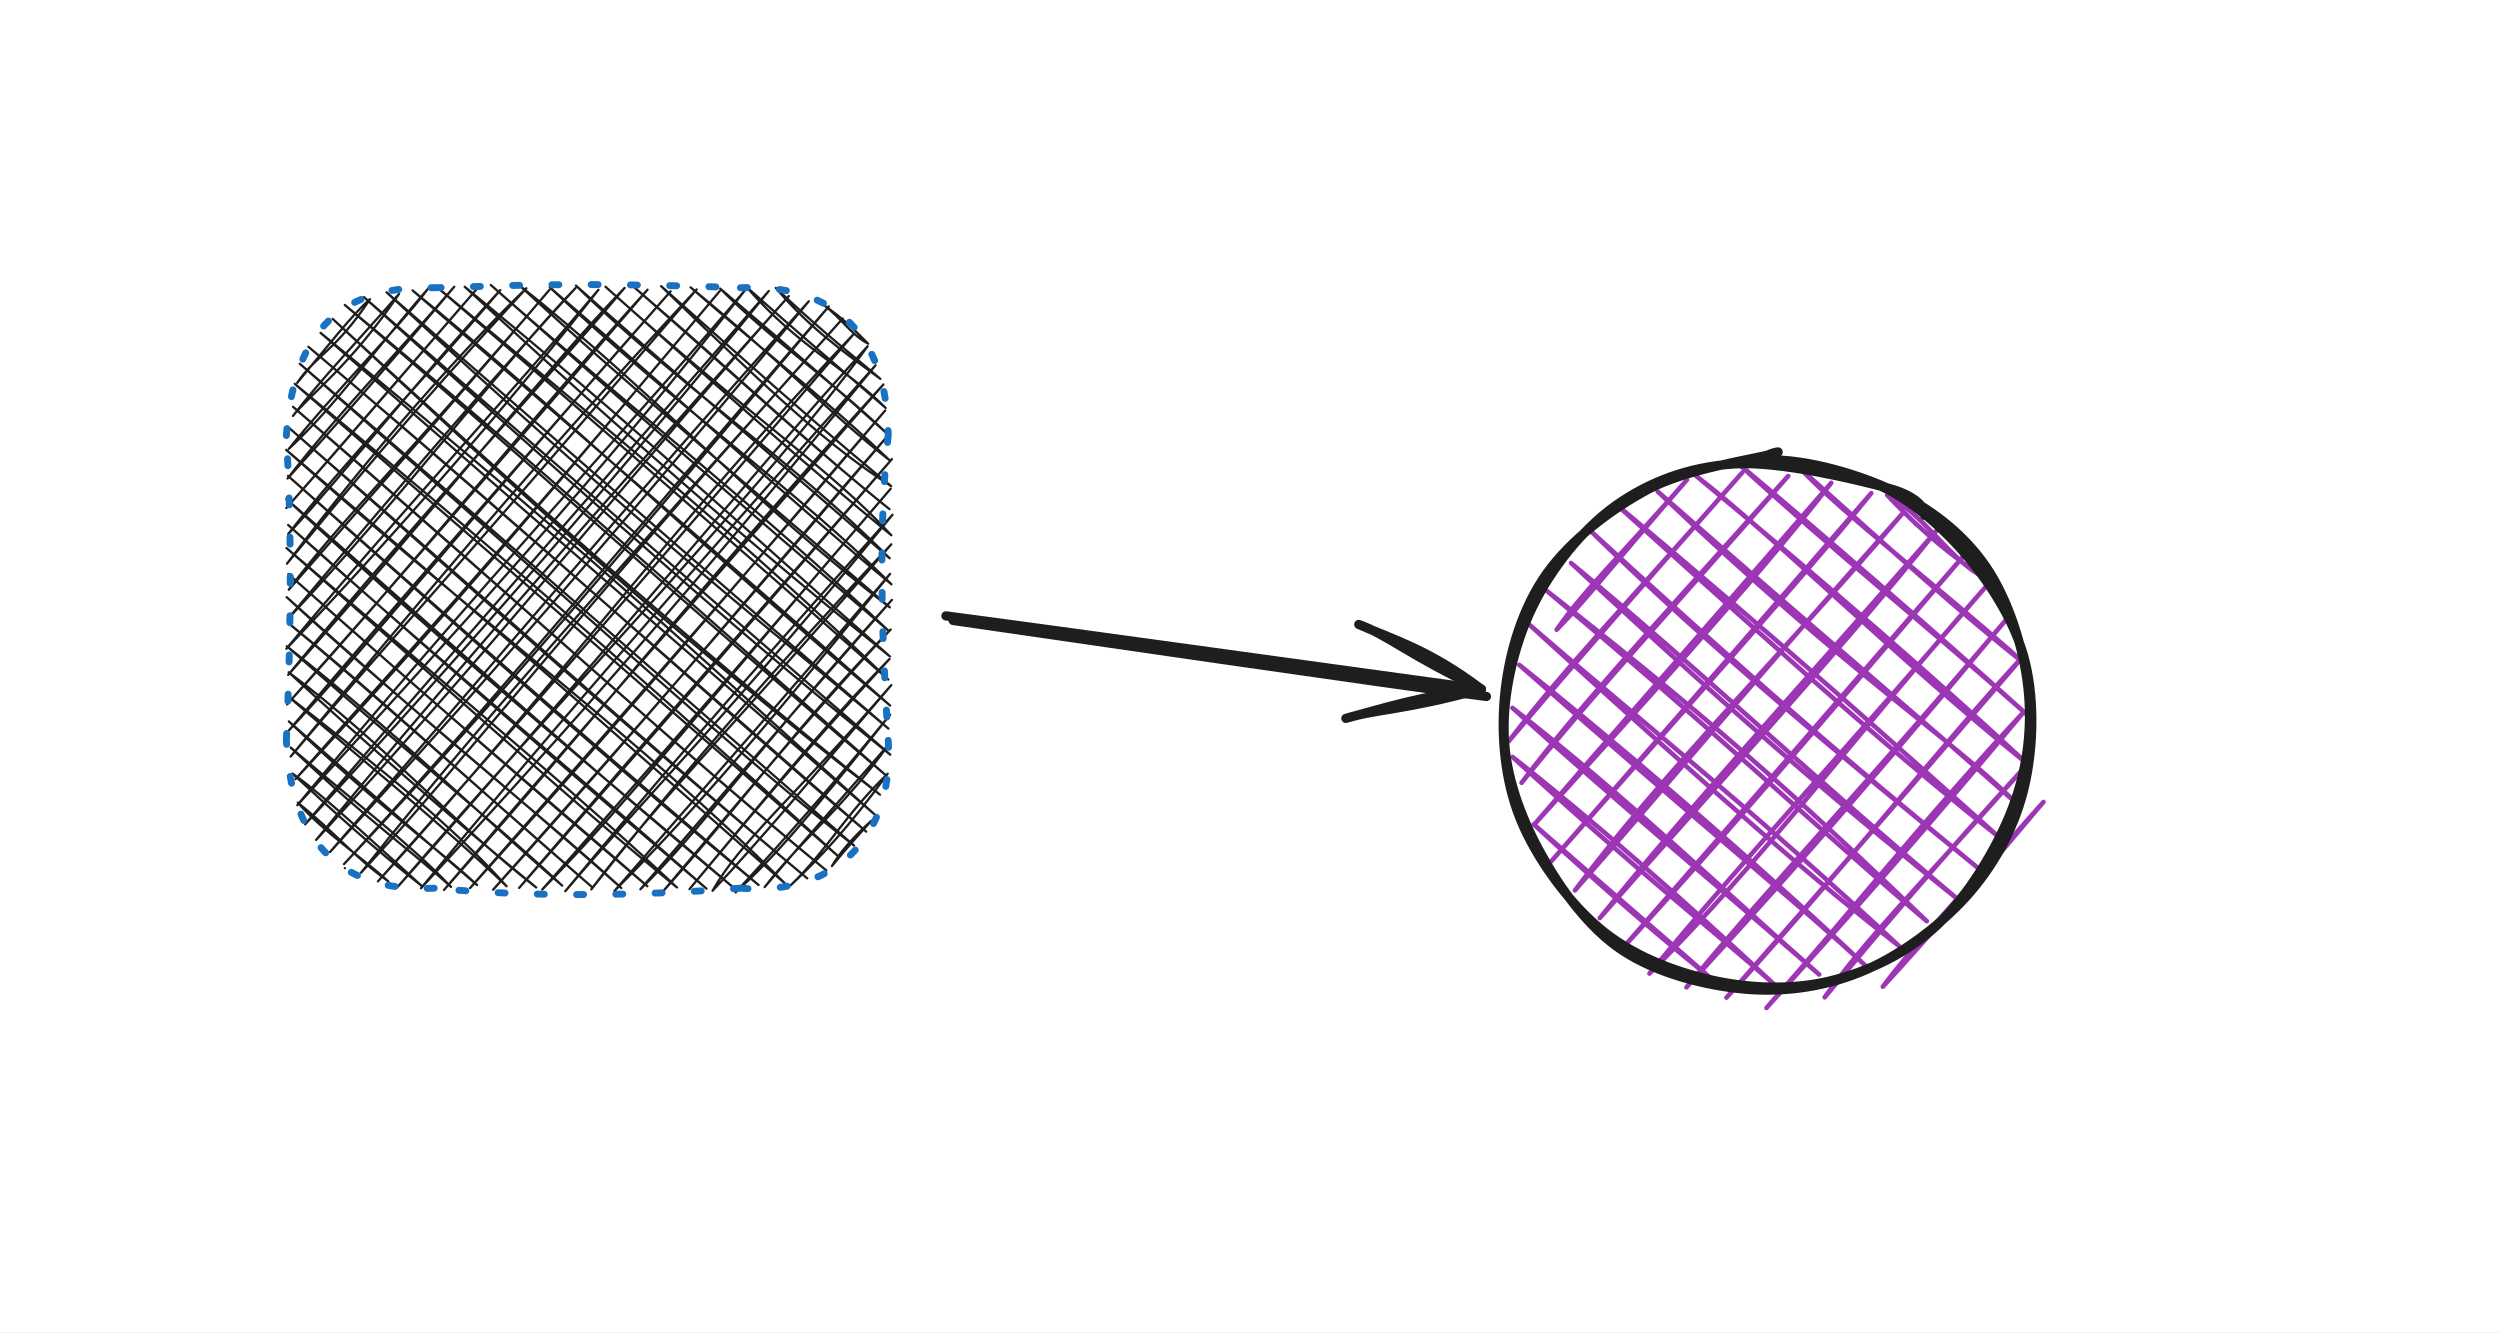
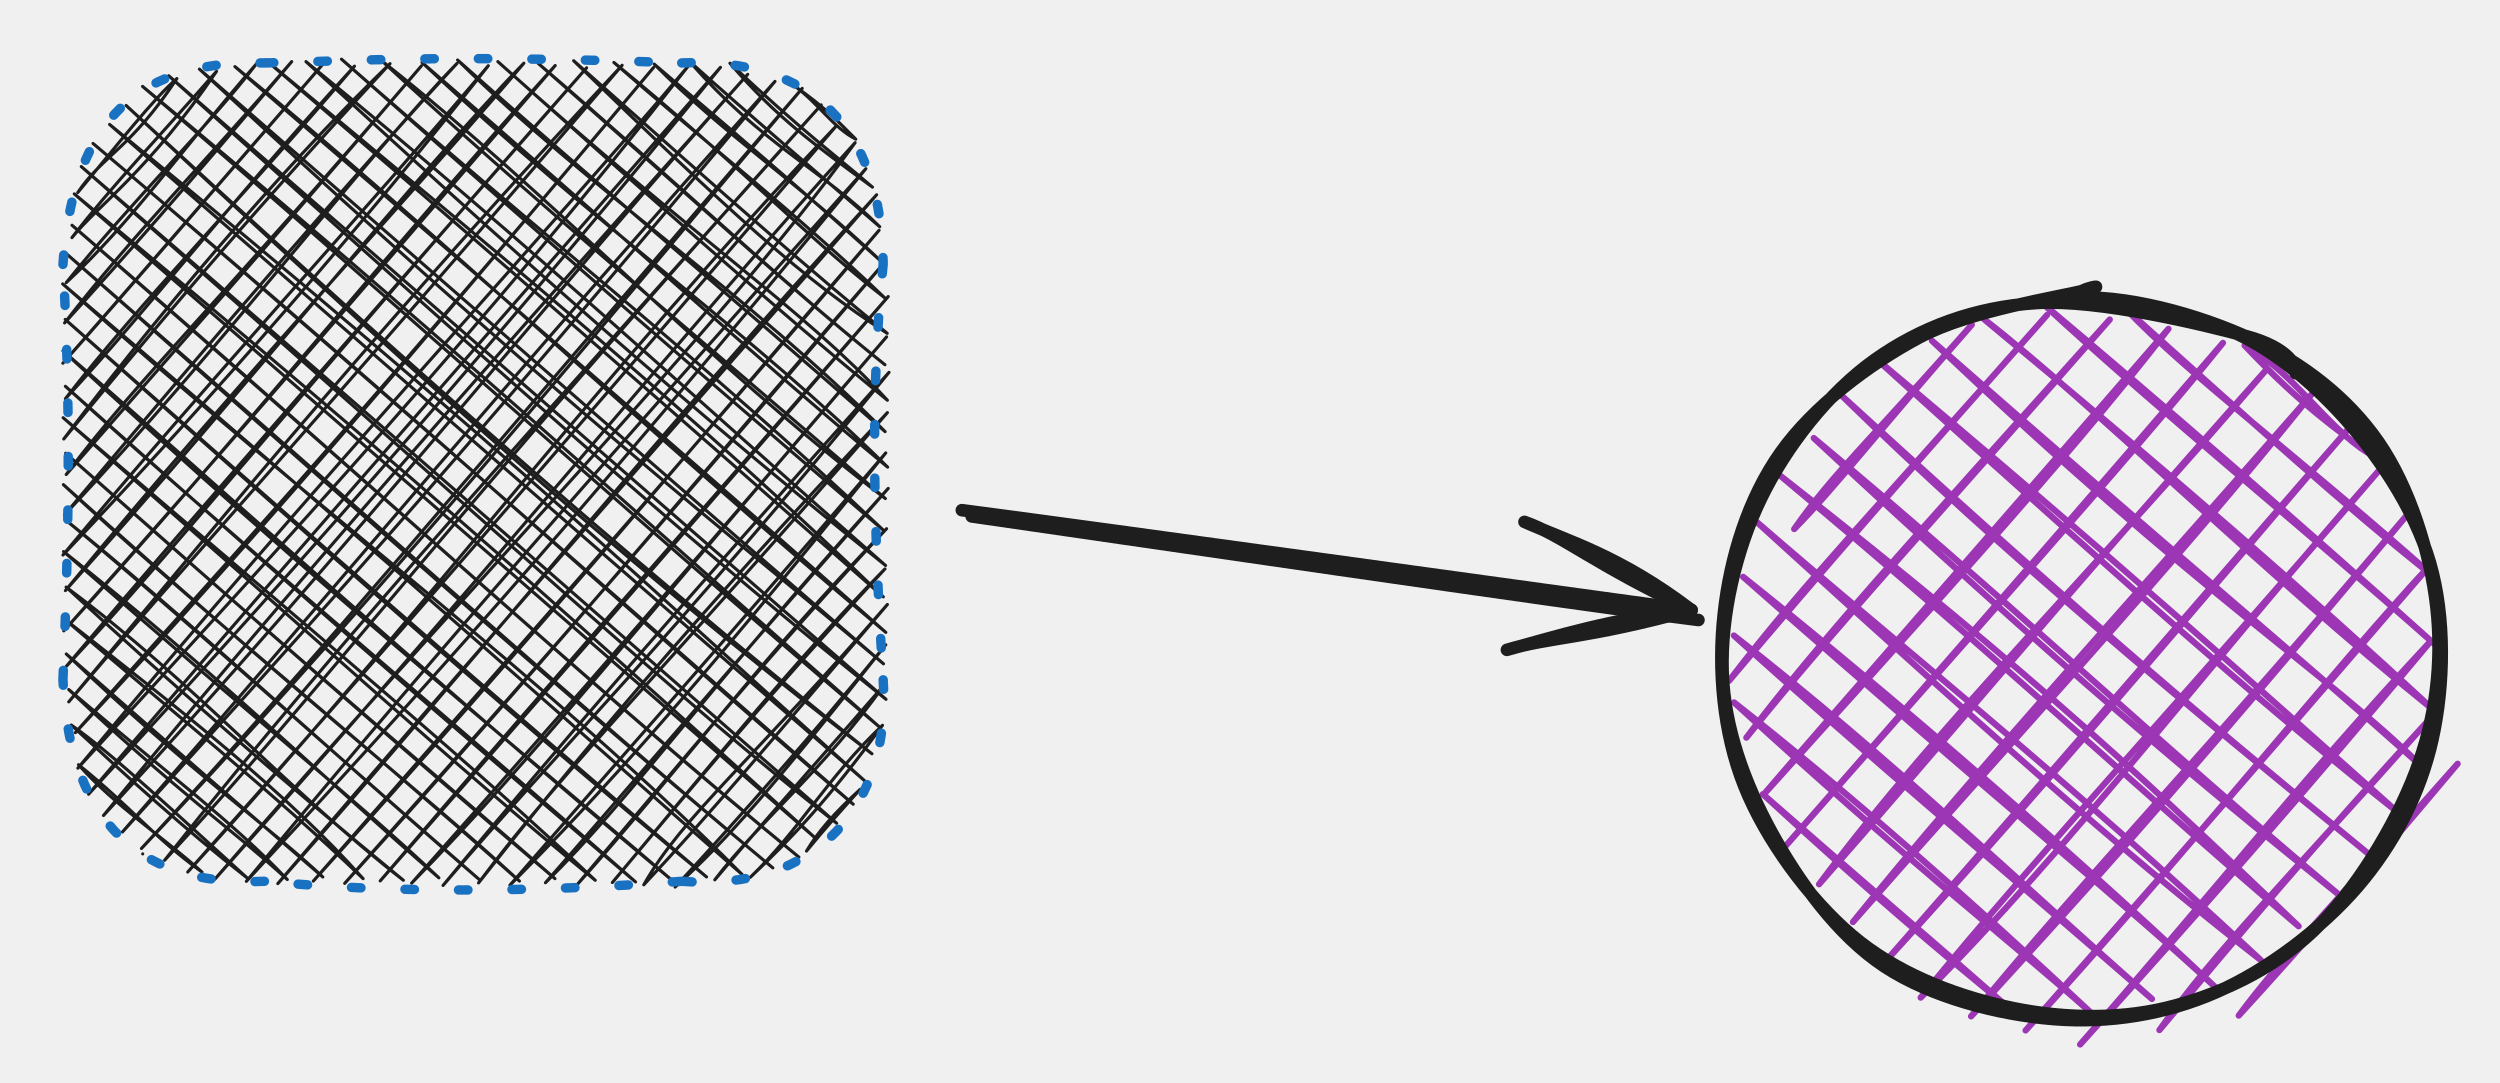
- <svg xmlns="http://www.w3.org/2000/svg" version="1.1" viewBox="0 0 541.259 288.444" width="541.259" height="288.444">
+ <svg xmlns="http://www.w3.org/2000/svg" version="1.1" viewBox="0 0 397.148 171.926" width="397.148" height="171.926">
  
-   eyJ2ZXJzaW9uIjoiMSIsImVuY29kaW5nIjoiYnN0cmluZyIsImNvbXByZXNzZWQiOnRydWUsImVuY29kZWQiOiJ4nM1XW2/bNlx1MDAxNH73rzC811bh/ZI3187WtOuWLsNcdTAwMWFkKFxuWaItNbKkSXRcdTAwMWS3yH9cdTAwMWZJu6YkX+pcdTAwMTQtXHUwMDEwXHUwMDFisCWeQ53Dw+/7ePSl1+9cdTAwMGb0qlSD8/5A3UdhlsZVuFx1MDAxYzyz459UVadFbkzI3dfFooqcZ6J1WZ+fnflcdTAwMTlBVMzXs1Sm5irXtfH719z3+1/cbyNOpVwiXHUwMDFk5rNMuVx0zuRDYYa6o39cdTAwMTS5XHUwMDBiXHUwMDBiOURcdTAwMThRXHUwMDBlwdYjrccmnlaxMU/DrFbeYodcdTAwMDa3i1E6fJmN6Z/X07S8zZZcdTAwMWZvVlc+7DTNsmu9ylxcWlFV1PXzJNRR4j1qXVx1MDAxNXfqXVx1MDAxYevEZtBcdTAwMTnfzo1cdTAwMGJtk9iaq2IxS3JV161JRVx1MDAxOUapXtkx4NewLsV534/cu8XSgFx1MDAwMI6JYFx1MDAxOFx0iOjW6uZcdTAwMTNcdTAwMTRAXCKgxJhKzGknr1GRXHUwMDE1lc3rXHUwMDE3KDmMkE9sXHUwMDEyRnczk11cdTAwMWU3fJT9ep/l19ViXHUwMDEwIMmQpJAxXHUwMDAwaWNnXHUwMDEylc5cdTAwMTK99vGxldtcdTAwMDfMJDOJN3bJXHUwMDA2LC9jXHUwMDA3ife++FU4V5dum15cdTAwMGXl7T/6XHUwMDFkUdMwoYvlf9d/f35cdTAwMTO1qpnHm2p+RZPHXHUwMDEz3ow8+EVa/4suXHUwMDBlm1hsQGT0eoyv7ldvf79cdTAwMWZeXGbHv35cdTAwMTjTt+zVNnZcdTAwMGK4YVVcdTAwMTXLwdbysLnyS1qUcbhcdTAwMDYj5Fx1MDAwMHBcdCVcdTAwMTKY+rJlaX53mD9nfsVZXHUwMDEx3XlQ91x1MDAxYcvbYZPKsrSs93JcdFwidohLnEBIhYHXyVS6wW/4+OIzXHUwMDE5XHUwMDE17Le/blx1MDAxNCzZ7evs+6mEXHUwMDBlUakuTEV+JJNcYpaBZFx1MDAwNo9cdTAwMDRcdTAwMTFcdTAwMDFcYpNtJnFcdTAwMTkgwyHAXHUwMDA1g45ph7nU4ck+LslcYrNcdN3DJYhcdTAwMDIqTSCAMVx1MDAwMrjJZ88lSFx1MDAwMlx1MDAwMVx0XHUwMDE3QkBheS261FwiUlxuhlBjW38utdBTplx1MDAxNsSEwi618kWWfVx1MDAwZovW8fdxSNJDXHUwMDFjgpxcdTAwMTBcZrBA6GRcdTAwMTJcdTAwMWSvyFx1MDAxMyZcdTAwMTGGjkSAYFx1MDAwNJGQgLVIhFxmcoE5p1x1MDAxODHHhSBU/iRcdTAwMGXRgFJcdTAwMDZcZo2xMMdcdTAwMTGUezhkXFxcdTAwMTjiiFxuKiU1+e5wiFx1MDAwM8RcdDXH6tPh0FGUSyNaj0B5o/JhpV+keZzms3Zim1x1MDAwZe3yhFx1MDAwZcnWoYhcdTAwMTY2y+cgXHUwMDAwXHUwMDE0XHUwMDAyo5dcdTAwMTJcdTAwMTBcIqkpXCJquM3C0vUlTkylJJBcdTAwMDCG6M7aVVx1MDAxZX87p+NHTScnKJkwokogtdpImNhJyqgqZlhcIsy4QS6RfCerLKz1qJjPU9vFXVx1MDAxNWmuu0V21Vx1MDAxY1qRSFRcdTAwMTh3rWZVTVtXTUr7xLZa+qu+Z5q72V6/f7bX+zBcdTAwMGKcdVx1MDAwN//+eb3m/yEhdLDfJ4SIXHUwMDFkXHUwMDE0QlN7XCJcdTAwMDVcdTAwMDCn6+A3XHUwMDE41dLBjpad2JFcdTAwMWZRQE+nRzXkXHUwMDEw24accMDb57edbppcYkFtt2deTo7245PJ5Kj46SrM6zKsXGZcdTAwMTd2XHUwMDA1kFx1MDAxMujohVx1MDAwNbZI3tePIyFcdTAwMDJiPtRsXHUwMDA3b702bOTP6FxuNu9cdTAwMDRcdTAwMTLwk/WvXHUwMDA19abYtVxmj1E1zlx1MDAxOcVevVx1MDAxZqFquUXn2nVccuPehiiDsCyvtVx0s9WVwadULV/sOV+m7mObXHJHXHUwMDAyizbltPuh9/A/9p2qsSJ9
+   eyJ2ZXJzaW9uIjoiMSIsImVuY29kaW5nIjoiYnN0cmluZyIsImNvbXByZXNzZWQiOnRydWUsImVuY29kZWQiOiJ4nNVW227bOFx1MDAxMH3PV1x1MDAxOO5ro/B+yVtqZ3ez3XbT5qFBimKhSIytXHItXG5cdTAwMTJdxy3y70vSrijLdposWrS1XHUwMDAxm+JcZjVnhudcZvn5YDBcdTAwMTjaZaWGx4OhustSXeR1ulx1MDAxOD7381x1MDAxZlXdXHUwMDE0pnQmXHUwMDE0nlx1MDAxYjOvs+A5tbZqjo+O4ookM7PVKqXVTJW2cX7v3fNg8Dn8duLUKrNpOdEqLFxiplx1MDAxOIpQ3J99bcpcdTAwMTBcdTAwMTZSRLlkXGbL1qNoxi6eVbkz36S6UdHip4ZX81Fx8odcdTAwMWXTvy9uiupKL/69XFyex7A3hdZcdTAwMTd2qVx1MDAwM6ysNk1zOE1tNo1cdTAwMWWNrc2telfkdupcdTAwMTH05tu1ubFcdTAwMWVEa67NfDItVdNsLDJVmlx1MDAxNXbp51x1MDAwMGhnV6U4XHUwMDFlxJk79yRoXHUwMDAyMJOUccEhkFi01rCeg1x1MDAwNEmGXHUwMDA141Bw2oM1MtrUXHUwMDFl1jMoOcxQxHWdZrdcdTAwMTNcdTAwMDeuzDs+yn+jz+JLsjjEQJJCxlx1MDAwMKRcZrUuU1VMpnblXHUwMDEzY6uwXHJcdTAwMGU0XHUwMDAzXHUwMDFjw2jwXHUwMDAxq7M8MOJDrH2dztSZX1HOte5WrszXlfvCnMhcdTAwMWS8nrmPXHUwMDE5ef/TPue6vOvQYfRyjM/vlm/+ujs5PVx1MDAxOf/2z5i+YX+2mW+QNK1rs1x1MDAxOLaW+/Uo4p9XebpcIp7bXGaIICeco045dFHe7tfKUay3NtltJPBBJ70t5Siti6rZqVx1MDAxYlx1MDAwN2Cfblx1MDAxY4UoXHUwMDExXHUwMDE4Pl42l/hcdTAwMTVcdTAwMWafflwiI8N+f3upYMWuXur/L1x1MDAxYrRPNo1xXHUwMDE1+ZaqwUQmVFwiXHUwMDBlXHUwMDExXHUwMDAxXGJcdTAwMTPckYZ/XHUwMDAxXHUwMDAyPCGAU7dfblxiMOwj26+KXcqRXHUwMDE5Ztd0h3Ig8iioXHUwMDA0XHUwMDE4I1x1MDAxZoXuUFx1MDAwZSSJgIRcdTAwMGIhoMC0K/C1kIiUgiGE2PdcdTAwMTBcdTAwMTL65YS0kdxcdTAwMTM0s4q/66ThYJ9iuNOLJKizb19TzMNcdTAwMDX5iVx1MDAxNYNQUFxmo1x1MDAxMPfOkiBcdTAwMTiCXHUwMDEy5KhKXHUwMDA1dkxEQH4nvdCEUlx1MDAwNpDrUsJcdTAwMWQ0nU5cdTAwMTX14lxcXHUwMDE44ohcbiolxYBs6YVcdTAwMDPEidu4XHUwMDFmpZeHXHUwMDE5jZl4XHUwMDAyoztlTmv7oijzopxsXHUwMDAyW9+zzlx1MDAxZXHP8UmbbO5RXHUwMDFlglx1MDAwNFDX/bjkgCMmXHUwMDAwRpR0/CZp5WGTxHUvLCWBXHUwMDA0MES3kldl/nVQXHUwMDBmn1wiPVBQejCYQOq6XHUwMDFlxnRcdTAwMGKTa5fYXXggd8Ikwu3/XHUwMDE2KJ02dmRms8Lfxc5NUdp+kUM1T3xDmKp0i1x1MDAwMS6prq3fOSr/xs3OXHUwMDE4R4Moq/DQjj883+m9n/LBukX2+L6D7r/vpiHCMK2qXHUwMDBi61jX7sfwY6FcdTAwMTYvdqjwJnx8R1x1MDAwZaXzvUlcdTAwMDXS31x1MDAxZtz/XHUwMDA3gXnoYiJ9
  <defs>
    <style class="style-fonts">
      @font-face {
        font-family: "Virgil";
        src: url("https://excalidraw.com/Virgil.woff2");
      }
      @font-face {
        font-family: "Cascadia";
        src: url("https://excalidraw.com/Cascadia.woff2");
      }
      @font-face {
        font-family: "Assistant";
        src: url("https://excalidraw.com/Assistant-Regular.woff2");
      }
    </style>
-     <clipPath id="HA9ZVtW4efah5uwqSTzMc">
-       <rect transform="translate(0 0) rotate(0 270.6297 144.2222)" width="541.259" height="288.444">
-           </rect>
-     </clipPath>
  </defs>
-   <rect x="0" y="0" width="541.259" height="288.444" fill="#ffffff" />
  <a href="https://excalidraw.com/">
-     <g clip-path="url(#HA9ZVtW4efah5uwqSTzMc)">
-       <g stroke-linecap="round" transform="translate(61.99988 62.29626) rotate(0 65.14815 65)">
-         <path d="M7.86 8.16 C7.86 8.16, 7.86 8.16, 7.86 8.16 M7.86 8.16 C7.86 8.16, 7.86 8.16, 7.86 8.16 M2.35 20.59 C6.23 14.76, 10.73 13.65, 18.1 2.48 M2.35 20.59 C8.41 13.3, 14.53 5.5, 18.1 2.48 M1.43 27.75 C5.19 23, 13.79 16.98, 24.4 1.33 M1.43 27.75 C7.54 19.76, 15.41 11.6, 24.4 1.33 M0.52 34.9 C10.94 25.24, 18.21 14.54, 30.7 0.18 M0.52 34.9 C10.88 22.01, 23.63 9.52, 30.7 0.18 M0.26 41.3 C11.44 26.88, 21.95 16.54, 36.34 -0.21 M0.26 41.3 C9.88 30.73, 18.91 20.53, 36.34 -0.21 M-0.01 47.7 C9.99 36.45, 22.25 22.19, 41.33 0.15 M-0.01 47.7 C10.17 36.16, 20.29 24.4, 41.33 0.15 M0.39 53.34 C12.25 38.02, 28.24 21.77, 46.31 0.51 M0.39 53.34 C13.58 39.12, 25.66 23.11, 46.31 0.51 M0.13 59.74 C18.69 35.17, 38 13.57, 51.96 0.11 M0.13 59.74 C13.49 43.53, 25.87 28.36, 51.96 0.11 M0.52 65.38 C11.6 50.48, 25.68 37.17, 56.94 0.47 M0.52 65.38 C15.82 47.84, 31.92 29.86, 56.94 0.47 M0.26 71.78 C25.76 44.63, 48.06 14.99, 62.59 0.08 M0.26 71.78 C25.03 42.23, 48.87 14.87, 62.59 0.08 M0 78.17 C25.09 51.77, 47.87 25.48, 67.57 0.44 M0 78.17 C22.78 50.79, 47.9 23.76, 67.57 0.44 M0.39 83.82 C29.18 48.86, 59.64 16.31, 73.22 0.04 M0.39 83.82 C29.32 51.48, 56.56 17.13, 73.22 0.04 M0.13 90.22 C26.72 60.98, 54.01 27.09, 78.2 0.41 M0.13 90.22 C23.1 64.48, 43.24 41.11, 78.2 0.41 M0.53 95.86 C18.54 76.58, 33.8 56.76, 83.19 0.77 M0.53 95.86 C23.51 68.71, 47.03 42.08, 83.19 0.77 M0.92 101.5 C26.06 71.23, 52.65 39.03, 88.83 0.37 M0.92 101.5 C19.61 79.34, 38.8 58.88, 88.83 0.37 M1.97 106.39 C33.63 72.47, 63.29 37.07, 93.82 0.73 M1.97 106.39 C23.71 81.73, 44.49 59.77, 93.82 0.73 M2.37 112.03 C35.6 75.71, 67.28 41.47, 99.46 0.34 M2.37 112.03 C39.62 67.1, 78.95 24.77, 99.46 0.34 M4.07 116.17 C29.63 86.15, 52.88 59.77, 104.45 0.7 M4.07 116.17 C39.81 77.48, 72.99 39.4, 104.45 0.7 M6.44 119.55 C45.36 77.44, 81.01 32.73, 108.78 1.81 M6.44 119.55 C30.43 90.34, 55.86 60.85, 108.78 1.81 M9.45 122.17 C40.85 86.17, 72.24 48.48, 113.11 2.93 M9.45 122.17 C34.71 94.26, 61.31 65.3, 113.11 2.93 M12.47 124.79 C53.69 81.17, 93.07 32.8, 117.44 4.04 M12.47 124.79 C39.45 95.66, 64.06 66.02, 117.44 4.04 M16.15 126.66 C39.48 101.6, 59.56 74.33, 120.46 6.66 M16.15 126.66 C45.41 89.79, 77.16 55.23, 120.46 6.66 M19.82 128.53 C55.3 89.77, 86.1 48.55, 122.82 10.04 M19.82 128.53 C48.18 96.72, 75.47 65.35, 122.82 10.04 M24.15 129.65 C61.96 85.68, 104.05 42.84, 125.84 12.67 M24.15 129.65 C64.23 84.76, 101.9 38.93, 125.84 12.67 M29.14 130.01 C54.59 102.39, 79.05 75.89, 127.55 16.8 M29.14 130.01 C54.49 99.31, 80.18 69.76, 127.55 16.8 M34.13 130.37 C67.16 91.72, 100.38 54.26, 129.26 20.94 M34.13 130.37 C64.67 95.99, 94.03 59.38, 129.26 20.94 M39.77 129.97 C70.98 94.33, 99.64 62.08, 129.65 26.58 M39.77 129.97 C73.11 93.12, 105.67 54.39, 129.65 26.58 M44.76 130.33 C78.47 93.14, 108.76 56.65, 130.7 31.47 M44.76 130.33 C65.48 106.95, 85.62 84.55, 130.7 31.47 M50.4 129.94 C69.32 108.3, 89.53 85.36, 131.1 37.11 M50.4 129.94 C78.75 96.74, 108.42 63.26, 131.1 37.11 M55.39 130.3 C75.04 110.23, 90.61 90.18, 130.84 43.51 M55.39 130.3 C71.12 112.48, 87.79 93.92, 130.84 43.51 M60.38 130.66 C78.47 109.39, 96.57 91.71, 131.23 49.15 M60.38 130.66 C77.65 109.78, 96.99 87.41, 131.23 49.15 M66.02 130.26 C82.14 109.8, 98.36 90.23, 130.97 55.55 M66.02 130.26 C79.98 111.59, 96.7 95.2, 130.97 55.55 M71.01 130.62 C85.16 116.36, 99 101.32, 130.71 61.95 M71.01 130.62 C88.18 110.81, 106.72 90.08, 130.71 61.95 M76.65 130.23 C90.49 116.68, 100.63 101.34, 131.1 67.59 M76.65 130.23 C88.8 116.4, 101.62 101.09, 131.1 67.59 M81.64 130.59 C97.79 112.58, 110.78 94.51, 130.84 73.99 M81.64 130.59 C97.36 112.07, 112.97 93.02, 130.84 73.99 M87.28 130.2 C101.11 113.7, 115.59 95.62, 130.58 80.38 M87.28 130.2 C98.66 116.63, 109.8 102.95, 130.58 80.38 M92.27 130.56 C98.38 119.7, 109.5 110.85, 130.97 86.03 M92.27 130.56 C102.38 119.81, 112.32 107.96, 130.97 86.03 M97.25 130.92 C105.54 123.36, 112.61 115.34, 130.71 92.43 M97.25 130.92 C108.08 119.17, 118.99 106.86, 130.71 92.43 M103.55 129.77 C110.65 120.44, 121.01 112.17, 130.45 98.82 M103.55 129.77 C113.89 117.52, 124.13 106.16, 130.45 98.82 M109.19 129.37 C117.08 121.77, 121.36 113.59, 130.19 105.22 M109.19 129.37 C115.73 123.2, 121.59 117.04, 130.19 105.22 M118.12 125.2 C120.94 121.72, 124.61 117.65, 126.65 115.39 M118.12 125.2 C119.92 122.18, 122.39 119.29, 126.65 115.39 M12.67 125.65 C12.67 125.65, 12.67 125.65, 12.67 125.65 M12.67 125.65 C12.67 125.65, 12.67 125.65, 12.67 125.65 M22.09 128.54 C14.19 122.83, 11.03 118.35, 2.47 111.48 M22.09 128.54 C16.16 123.16, 8.19 117.95, 2.47 111.48 M29.24 129.45 C18.45 119.7, 7.98 109.78, 1.32 105.18 M29.24 129.45 C19.79 122.12, 9.86 113.09, 1.32 105.18 M35.64 129.72 C26.66 120.28, 17.59 113.73, 0.92 99.54 M35.64 129.72 C27.18 121.96, 17.5 115.29, 0.92 99.54 M41.28 129.32 C33.47 121.87, 20.25 112.67, 0.53 93.89 M41.28 129.32 C29.29 119.01, 18.8 109.89, 0.53 93.89 M47.68 129.58 C35.67 116.12, 20.39 104.12, 0.14 88.25 M47.68 129.58 C33.42 115.87, 16.97 102.78, 0.14 88.25 M54.08 129.84 C35.35 115.27, 21.26 98.71, 0.5 83.26 M54.08 129.84 C34.68 113.92, 16.16 97.69, 0.5 83.26 M59.72 129.45 C41.9 114.13, 24.31 96.74, 0.1 77.62 M59.72 129.45 C46.27 116.77, 33.87 107.21, 0.1 77.62 M66.12 129.71 C40.02 107.19, 18.14 86.83, 0.46 72.63 M66.12 129.71 C39.6 106.62, 14.99 84.52, 0.46 72.63 M72.52 129.97 C45.7 106.19, 18.9 84.54, 0.07 66.99 M72.52 129.97 C55.95 114.76, 38.97 101.97, 0.07 66.99 M78.16 129.58 C61.15 114.67, 43.34 100.03, 0.43 62 M78.16 129.58 C53.71 108.81, 30.91 88.91, 0.43 62 M84.56 129.84 C64.33 110.83, 46.43 96.06, 0.03 56.36 M84.56 129.84 C61.55 111.08, 39.08 90.37, 0.03 56.36 M90.96 130.1 C71.48 113.52, 48.44 94.14, 0.39 51.37 M90.96 130.1 C59.16 102.15, 25.52 74.14, 0.39 51.37 M96.6 129.71 C56.32 96.19, 20.38 63.29, 0 45.73 M96.6 129.71 C69.45 106.38, 40.9 83.53, 0 45.73 M102.24 129.31 C75.71 107.53, 50.1 85, 0.36 40.74 M102.24 129.31 C69.36 101.5, 36.31 72.46, 0.36 40.74 M107.89 128.92 C77.25 98.11, 42.09 72.55, -0.04 35.1 M107.89 128.92 C84.39 108.36, 61.5 87.51, -0.04 35.1 M112.77 127.87 C70.47 92.74, 28.18 54.42, 0.32 30.11 M112.77 127.87 C82.21 102.45, 51.41 74.48, 0.32 30.11 M116.91 126.16 C82.07 97.55, 46.47 64.47, 1.44 25.78 M116.91 126.16 C86.11 101.01, 57.87 74.71, 1.44 25.78 M119.53 123.14 C87.24 93.83, 55.75 65.34, 1.8 20.8 M119.53 123.14 C88.62 96.15, 57.75 69.27, 1.8 20.8 M122.91 120.78 C88.99 91.18, 57.76 63.67, 2.91 16.46 M122.91 120.78 C97.02 100.53, 72.39 77.26, 2.91 16.46 M125.54 117.76 C92.6 89.77, 57.84 57.5, 4.78 12.79 M125.54 117.76 C78.95 77.01, 31.6 35.31, 4.78 12.79 M127.41 114.08 C97.54 87.41, 70.9 61.58, 7.41 9.77 M127.41 114.08 C91.7 83.15, 57.15 53.07, 7.41 9.77 M128.52 109.75 C86.92 77.84, 50.3 44.31, 10.03 6.75 M128.52 109.75 C87.14 76.81, 47.71 41.49, 10.03 6.75 M129.63 105.42 C89.88 70.41, 53.37 37.34, 12.65 3.73 M129.63 105.42 C87.75 69.97, 46.59 32.49, 12.65 3.73 M130.75 101.09 C102.73 78.7, 78.23 57.19, 16.79 2.03 M130.75 101.09 C97.94 72.63, 65.7 44.55, 16.79 2.03 M130.35 95.45 C105.44 74.41, 80.39 55.31, 21.68 0.98 M130.35 95.45 C102.5 71.48, 73.17 45.86, 21.68 0.98 M130.72 90.46 C92.34 58.32, 58.19 25.68, 27.32 0.58 M130.72 90.46 C96.03 59.65, 60.98 29.55, 27.32 0.58 M130.32 84.82 C100.03 55.46, 68.9 30.03, 32.21 -0.47 M130.32 84.82 C99.01 57.24, 68.7 30.69, 32.21 -0.47 M130.68 79.83 C93.62 50.22, 59.38 18.89, 38.61 -0.21 M130.68 79.83 C102.61 55.25, 74.32 28.92, 38.61 -0.21 M130.29 74.19 C102.87 48.19, 74.66 26.17, 44.25 -0.6 M130.29 74.19 C112.16 58.65, 94.63 43.91, 44.25 -0.6 M130.65 69.2 C102.34 47.75, 77.91 21.13, 50.65 -0.34 M130.65 69.2 C101.95 44.49, 72.64 20.01, 50.65 -0.34 M131.01 64.21 C109.87 43.26, 84.95 26.16, 57.04 -0.08 M131.01 64.21 C110 46.85, 88.92 27.36, 57.04 -0.08 M130.61 58.57 C109.24 36.99, 83.47 20, 62.69 -0.47 M130.61 58.57 C105.73 36.77, 80.94 15.85, 62.69 -0.47 M130.97 53.58 C117.8 39.22, 101.3 28.7, 69.09 -0.21 M130.97 53.58 C111.96 38.01, 92.21 20.38, 69.09 -0.21 M130.58 47.94 C113.08 33.89, 98.32 19.62, 75.48 0.05 M130.58 47.94 C114.81 35.32, 99.75 21.27, 75.48 0.05 M130.94 42.95 C117.79 34.52, 106.27 24.03, 81.13 -0.35 M130.94 42.95 C118.64 32.87, 108.46 23.96, 81.13 -0.35 M130.54 37.31 C117.12 24.42, 100.78 11.55, 87.52 -0.08 M130.54 37.31 C117.79 27.4, 107.91 16.6, 87.52 -0.08 M130.15 31.67 C116.95 19.08, 104.96 11.33, 93.92 0.18 M130.15 31.67 C119.81 22.37, 110.73 14.47, 93.92 0.18 M129.75 26.02 C120.79 17.06, 110.99 12.95, 99.57 -0.22 M129.75 26.02 C120.62 18.11, 109.57 8.74, 99.57 -0.22 M128.6 19.73 C119.62 13.14, 113.33 8.7, 105.96 0.04 M128.6 19.73 C123.17 15.03, 117.43 10.84, 105.96 0.04 M125.95 12.11 C122.28 10.22, 120.17 6.54, 116.13 3.59 M125.95 12.11 C123.19 9.38, 121.37 7.28, 116.13 3.59" stroke="#1e1e1e" stroke-width="0.5" fill="none" />
-         <path d="M32 0 C44.26 -0.2, 58.09 -1.44, 98.3 0 M98.3 0 C118.94 -0.93, 130.07 10.34, 130.3 32 M130.3 32 C128.32 50.61, 128.66 72.31, 130.3 98 M130.3 98 C131.63 117.62, 119.97 131.76, 98.3 130 M98.3 130 C74.78 131.85, 50.9 131.83, 32 130 M32 130 C10.26 131.06, 0.87 118.24, 0 98 M0 98 C1.05 73.64, 1.19 52.13, 0 32 M0 32 C1.44 11.44, 9.93 -0.59, 32 0" stroke="#1971c2" stroke-width="1.5" fill="none" stroke-dasharray="1.5 7" />
-       </g>
+     <g stroke-linecap="round" transform="translate(10 10) rotate(0 65.14815 65)">
+       <path d="M7.86 8.16 C7.86 8.16, 7.86 8.16, 7.86 8.16 M7.86 8.16 C7.86 8.16, 7.86 8.16, 7.86 8.16 M2.35 20.59 C6.23 14.76, 10.73 13.65, 18.1 2.48 M2.35 20.59 C8.41 13.3, 14.53 5.5, 18.1 2.48 M1.43 27.75 C5.19 23, 13.79 16.98, 24.4 1.33 M1.43 27.75 C7.54 19.76, 15.41 11.6, 24.4 1.33 M0.52 34.9 C10.94 25.24, 18.21 14.54, 30.7 0.18 M0.52 34.9 C10.88 22.01, 23.63 9.52, 30.7 0.18 M0.26 41.3 C11.44 26.88, 21.95 16.54, 36.34 -0.21 M0.26 41.3 C9.88 30.73, 18.91 20.53, 36.34 -0.21 M-0.01 47.7 C9.99 36.45, 22.25 22.19, 41.33 0.15 M-0.01 47.7 C10.17 36.16, 20.29 24.4, 41.33 0.15 M0.39 53.34 C12.25 38.02, 28.24 21.77, 46.31 0.51 M0.39 53.34 C13.58 39.12, 25.66 23.11, 46.31 0.51 M0.13 59.74 C18.69 35.17, 38 13.57, 51.96 0.11 M0.13 59.74 C13.49 43.53, 25.87 28.36, 51.96 0.11 M0.52 65.38 C11.6 50.48, 25.68 37.17, 56.94 0.47 M0.52 65.38 C15.82 47.84, 31.92 29.86, 56.94 0.47 M0.26 71.78 C25.76 44.63, 48.06 14.99, 62.59 0.08 M0.26 71.78 C25.03 42.23, 48.87 14.87, 62.59 0.08 M0 78.17 C25.09 51.77, 47.87 25.48, 67.57 0.44 M0 78.17 C22.78 50.79, 47.9 23.76, 67.57 0.44 M0.39 83.82 C29.18 48.86, 59.64 16.31, 73.22 0.04 M0.39 83.82 C29.32 51.48, 56.56 17.13, 73.22 0.04 M0.13 90.22 C26.72 60.98, 54.01 27.09, 78.2 0.41 M0.13 90.22 C23.1 64.48, 43.24 41.11, 78.2 0.41 M0.53 95.86 C18.54 76.58, 33.8 56.76, 83.19 0.77 M0.53 95.86 C23.51 68.71, 47.03 42.08, 83.19 0.77 M0.92 101.5 C26.06 71.23, 52.65 39.03, 88.83 0.37 M0.92 101.5 C19.61 79.34, 38.8 58.88, 88.83 0.37 M1.97 106.39 C33.63 72.47, 63.29 37.07, 93.82 0.73 M1.97 106.39 C23.71 81.73, 44.49 59.77, 93.82 0.73 M2.37 112.03 C35.6 75.71, 67.28 41.47, 99.46 0.34 M2.37 112.03 C39.62 67.1, 78.95 24.77, 99.46 0.34 M4.07 116.17 C29.63 86.15, 52.88 59.77, 104.45 0.7 M4.07 116.17 C39.81 77.48, 72.99 39.4, 104.45 0.7 M6.44 119.55 C45.36 77.44, 81.01 32.73, 108.78 1.81 M6.44 119.55 C30.43 90.34, 55.86 60.85, 108.78 1.81 M9.45 122.17 C40.85 86.17, 72.24 48.48, 113.11 2.93 M9.45 122.17 C34.71 94.26, 61.31 65.3, 113.11 2.93 M12.47 124.79 C53.69 81.17, 93.07 32.8, 117.44 4.04 M12.47 124.79 C39.45 95.66, 64.06 66.02, 117.44 4.04 M16.15 126.66 C39.48 101.6, 59.56 74.33, 120.46 6.66 M16.15 126.66 C45.41 89.79, 77.16 55.23, 120.46 6.66 M19.82 128.53 C55.3 89.77, 86.1 48.55, 122.82 10.04 M19.82 128.53 C48.18 96.72, 75.47 65.35, 122.82 10.04 M24.15 129.65 C61.96 85.68, 104.05 42.84, 125.84 12.67 M24.15 129.65 C64.23 84.76, 101.9 38.93, 125.84 12.67 M29.14 130.01 C54.59 102.39, 79.05 75.89, 127.55 16.8 M29.14 130.01 C54.49 99.31, 80.18 69.76, 127.55 16.8 M34.13 130.37 C67.16 91.72, 100.38 54.26, 129.26 20.94 M34.13 130.37 C64.67 95.99, 94.03 59.38, 129.26 20.94 M39.77 129.97 C70.98 94.33, 99.64 62.08, 129.65 26.58 M39.77 129.97 C73.11 93.12, 105.67 54.39, 129.65 26.58 M44.76 130.33 C78.47 93.14, 108.76 56.65, 130.7 31.47 M44.76 130.33 C65.48 106.95, 85.62 84.55, 130.7 31.47 M50.4 129.94 C69.32 108.3, 89.53 85.36, 131.1 37.11 M50.4 129.94 C78.75 96.74, 108.42 63.26, 131.1 37.11 M55.39 130.3 C75.04 110.23, 90.61 90.18, 130.84 43.51 M55.39 130.3 C71.12 112.48, 87.79 93.92, 130.84 43.51 M60.38 130.66 C78.47 109.39, 96.57 91.71, 131.23 49.15 M60.38 130.66 C77.65 109.78, 96.99 87.41, 131.23 49.15 M66.02 130.26 C82.14 109.8, 98.36 90.23, 130.97 55.55 M66.02 130.26 C79.98 111.59, 96.7 95.2, 130.97 55.55 M71.01 130.62 C85.16 116.36, 99 101.32, 130.71 61.95 M71.01 130.62 C88.18 110.81, 106.72 90.08, 130.71 61.95 M76.65 130.23 C90.49 116.68, 100.63 101.34, 131.1 67.59 M76.65 130.23 C88.8 116.4, 101.62 101.09, 131.1 67.59 M81.64 130.59 C97.79 112.58, 110.78 94.51, 130.84 73.99 M81.64 130.59 C97.36 112.07, 112.97 93.02, 130.84 73.99 M87.28 130.2 C101.11 113.7, 115.59 95.62, 130.58 80.38 M87.28 130.2 C98.66 116.63, 109.8 102.95, 130.58 80.38 M92.27 130.56 C98.38 119.7, 109.5 110.85, 130.97 86.03 M92.27 130.56 C102.38 119.81, 112.32 107.96, 130.97 86.03 M97.25 130.92 C105.54 123.36, 112.61 115.34, 130.71 92.43 M97.25 130.92 C108.08 119.17, 118.99 106.86, 130.71 92.43 M103.55 129.77 C110.65 120.44, 121.01 112.17, 130.45 98.82 M103.55 129.77 C113.89 117.52, 124.13 106.16, 130.45 98.82 M109.19 129.37 C117.08 121.77, 121.36 113.59, 130.19 105.22 M109.19 129.37 C115.73 123.2, 121.59 117.04, 130.19 105.22 M118.12 125.2 C120.94 121.72, 124.61 117.65, 126.65 115.39 M118.12 125.2 C119.92 122.18, 122.39 119.29, 126.65 115.39 M12.67 125.65 C12.67 125.65, 12.67 125.65, 12.67 125.65 M12.67 125.65 C12.67 125.65, 12.67 125.65, 12.67 125.65 M22.09 128.54 C14.19 122.83, 11.03 118.35, 2.47 111.48 M22.09 128.54 C16.16 123.16, 8.19 117.95, 2.47 111.48 M29.24 129.45 C18.45 119.7, 7.98 109.78, 1.32 105.18 M29.24 129.45 C19.79 122.12, 9.86 113.09, 1.32 105.18 M35.64 129.72 C26.66 120.28, 17.59 113.73, 0.92 99.54 M35.64 129.72 C27.18 121.96, 17.5 115.29, 0.92 99.54 M41.28 129.32 C33.47 121.87, 20.25 112.67, 0.53 93.89 M41.28 129.32 C29.29 119.01, 18.8 109.89, 0.53 93.89 M47.68 129.58 C35.67 116.12, 20.39 104.12, 0.14 88.25 M47.68 129.58 C33.42 115.87, 16.97 102.78, 0.14 88.25 M54.08 129.84 C35.35 115.27, 21.26 98.71, 0.5 83.26 M54.08 129.84 C34.68 113.92, 16.16 97.69, 0.5 83.26 M59.72 129.45 C41.9 114.13, 24.31 96.74, 0.1 77.62 M59.72 129.45 C46.27 116.77, 33.87 107.21, 0.1 77.62 M66.12 129.71 C40.02 107.19, 18.14 86.83, 0.46 72.63 M66.12 129.71 C39.6 106.62, 14.99 84.52, 0.46 72.63 M72.52 129.97 C45.7 106.19, 18.9 84.54, 0.07 66.99 M72.52 129.97 C55.95 114.76, 38.97 101.97, 0.07 66.99 M78.16 129.58 C61.15 114.67, 43.34 100.03, 0.43 62 M78.16 129.58 C53.71 108.81, 30.91 88.91, 0.43 62 M84.56 129.84 C64.33 110.83, 46.43 96.06, 0.03 56.36 M84.56 129.84 C61.55 111.08, 39.08 90.37, 0.03 56.36 M90.96 130.1 C71.48 113.52, 48.44 94.14, 0.39 51.37 M90.96 130.1 C59.16 102.15, 25.52 74.14, 0.39 51.37 M96.6 129.71 C56.32 96.19, 20.38 63.29, 0 45.73 M96.6 129.71 C69.45 106.38, 40.9 83.53, 0 45.73 M102.24 129.31 C75.71 107.53, 50.1 85, 0.36 40.74 M102.24 129.31 C69.36 101.5, 36.31 72.46, 0.36 40.74 M107.89 128.92 C77.25 98.11, 42.09 72.55, -0.04 35.1 M107.89 128.92 C84.39 108.36, 61.5 87.51, -0.04 35.1 M112.77 127.87 C70.47 92.74, 28.18 54.42, 0.32 30.11 M112.77 127.87 C82.21 102.45, 51.41 74.48, 0.32 30.11 M116.91 126.16 C82.07 97.55, 46.47 64.47, 1.44 25.78 M116.91 126.16 C86.11 101.01, 57.87 74.71, 1.44 25.78 M119.53 123.14 C87.24 93.83, 55.75 65.34, 1.8 20.8 M119.53 123.14 C88.62 96.15, 57.75 69.27, 1.8 20.8 M122.91 120.78 C88.99 91.18, 57.76 63.67, 2.91 16.46 M122.91 120.78 C97.02 100.53, 72.39 77.26, 2.91 16.46 M125.54 117.76 C92.6 89.77, 57.84 57.5, 4.78 12.79 M125.54 117.76 C78.95 77.01, 31.6 35.31, 4.78 12.79 M127.41 114.08 C97.54 87.41, 70.9 61.58, 7.41 9.77 M127.41 114.08 C91.7 83.15, 57.15 53.07, 7.41 9.77 M128.52 109.75 C86.92 77.84, 50.3 44.31, 10.03 6.75 M128.52 109.75 C87.14 76.81, 47.71 41.49, 10.03 6.75 M129.63 105.42 C89.88 70.41, 53.37 37.34, 12.65 3.73 M129.63 105.42 C87.75 69.97, 46.59 32.49, 12.65 3.73 M130.75 101.09 C102.73 78.7, 78.23 57.19, 16.79 2.03 M130.75 101.09 C97.94 72.63, 65.7 44.55, 16.79 2.03 M130.35 95.45 C105.44 74.41, 80.39 55.31, 21.68 0.98 M130.35 95.45 C102.5 71.48, 73.17 45.86, 21.68 0.98 M130.72 90.46 C92.34 58.32, 58.19 25.68, 27.32 0.58 M130.72 90.46 C96.03 59.65, 60.98 29.55, 27.32 0.58 M130.32 84.82 C100.03 55.46, 68.9 30.03, 32.21 -0.47 M130.32 84.82 C99.01 57.24, 68.7 30.69, 32.21 -0.47 M130.68 79.83 C93.62 50.22, 59.38 18.89, 38.61 -0.21 M130.68 79.83 C102.61 55.25, 74.32 28.92, 38.61 -0.21 M130.29 74.19 C102.87 48.19, 74.66 26.17, 44.25 -0.6 M130.29 74.19 C112.16 58.65, 94.63 43.91, 44.25 -0.6 M130.65 69.2 C102.34 47.75, 77.91 21.13, 50.65 -0.34 M130.65 69.2 C101.95 44.49, 72.64 20.01, 50.65 -0.34 M131.01 64.21 C109.87 43.26, 84.95 26.16, 57.04 -0.08 M131.01 64.21 C110 46.85, 88.92 27.36, 57.04 -0.08 M130.61 58.57 C109.24 36.99, 83.47 20, 62.69 -0.47 M130.61 58.57 C105.73 36.77, 80.94 15.85, 62.69 -0.47 M130.97 53.58 C117.8 39.22, 101.3 28.7, 69.09 -0.21 M130.97 53.58 C111.96 38.01, 92.21 20.38, 69.09 -0.21 M130.58 47.94 C113.08 33.89, 98.32 19.62, 75.48 0.05 M130.58 47.94 C114.81 35.32, 99.75 21.27, 75.48 0.05 M130.94 42.95 C117.79 34.52, 106.27 24.03, 81.13 -0.35 M130.94 42.95 C118.64 32.87, 108.46 23.96, 81.13 -0.35 M130.54 37.31 C117.12 24.42, 100.78 11.55, 87.52 -0.08 M130.54 37.31 C117.79 27.4, 107.91 16.6, 87.52 -0.08 M130.15 31.67 C116.95 19.08, 104.96 11.33, 93.92 0.18 M130.15 31.67 C119.81 22.37, 110.73 14.47, 93.92 0.18 M129.75 26.02 C120.79 17.06, 110.99 12.95, 99.57 -0.22 M129.75 26.02 C120.62 18.11, 109.57 8.74, 99.57 -0.22 M128.6 19.73 C119.62 13.14, 113.33 8.7, 105.96 0.04 M128.6 19.73 C123.17 15.03, 117.43 10.84, 105.96 0.04 M125.95 12.11 C122.28 10.22, 120.17 6.54, 116.13 3.59 M125.95 12.11 C123.19 9.38, 121.37 7.28, 116.13 3.59" stroke="#1e1e1e" stroke-width="0.5" fill="none" />
+       <path d="M32 0 C44.26 -0.2, 58.09 -1.44, 98.3 0 M98.3 0 C118.94 -0.93, 130.07 10.34, 130.3 32 M130.3 32 C128.32 50.61, 128.66 72.31, 130.3 98 M130.3 98 C131.63 117.62, 119.97 131.76, 98.3 130 M98.3 130 C74.78 131.85, 50.9 131.83, 32 130 M32 130 C10.26 131.06, 0.87 118.24, 0 98 M0 98 C1.05 73.64, 1.19 52.13, 0 32 M0 32 C1.44 11.44, 9.93 -0.59, 32 0" stroke="#1971c2" stroke-width="1.5" fill="none" stroke-dasharray="1.5 7" />
    </g>
  </a>
-   <g clip-path="url(#HA9ZVtW4efah5uwqSTzMc)">
-     <g stroke-linecap="round" transform="translate(326.5556 99.40738) rotate(0 56.2963 57.40739)">
-       <path d="M23.46 9.8 C23.46 9.8, 23.46 9.8, 23.46 9.8 M23.46 9.8 C23.46 9.8, 23.46 9.8, 23.46 9.8 M10.47 36.93 C16.76 27.96, 21.95 23.54, 38.68 4.48 M10.47 36.93 C17.2 30.09, 23.56 21.68, 38.68 4.48 M0.11 61.05 C12.2 45.25, 25.5 31.54, 50.63 2.93 M0.11 61.05 C14.61 43.86, 29.44 26.9, 50.63 2.93 M2.87 70.07 C14.08 55.21, 28.25 39.64, 60.6 3.65 M2.87 70.07 C17.68 51.69, 32.99 35.24, 60.6 3.65 M5.63 79.09 C27.59 54.63, 53.05 26.98, 69.92 5.13 M5.63 79.09 C21.13 61.05, 36.3 43.94, 69.92 5.13 M9.04 87.36 C24.26 69.9, 39.84 52.29, 78.58 7.36 M9.04 87.36 C35.77 56.94, 63.92 25.61, 78.58 7.36 M14.42 93.36 C34.24 66.85, 58.55 43.25, 85.27 11.85 M14.42 93.36 C33.58 71.61, 51.91 49.27, 85.27 11.85 M19.8 99.36 C39.71 74.75, 62.93 49.55, 92.62 15.59 M19.8 99.36 C44.58 71.1, 70.26 43.48, 92.62 15.59 M24.53 106.12 C54.26 73.58, 82.32 39.79, 99.32 20.09 M24.53 106.12 C53.95 72.63, 82.22 39.65, 99.32 20.09 M30.56 111.37 C55.08 86.83, 75.39 59.43, 103.39 27.6 M30.56 111.37 C50.51 87.04, 72.63 63.49, 103.39 27.6 M38.57 114.35 C54.83 96.51, 69.07 81.18, 108.11 34.36 M38.57 114.35 C56.38 92.55, 76.31 72.06, 108.11 34.36 M47.23 116.58 C72.4 88.96, 96.56 58.67, 111.53 42.62 M47.23 116.58 C60.67 101.27, 73.75 86.59, 111.53 42.62 M55.89 118.81 C74.76 97.92, 90.85 79.59, 111.66 54.66 M55.89 118.81 C74.61 97.53, 91.1 76.71, 111.66 54.66 M68.49 116.52 C77.7 103.55, 87.1 94.52, 111.79 66.7 M68.49 116.52 C80.95 101.62, 93.17 87.01, 111.79 66.7 M81.09 114.22 C87.32 105.79, 95.27 97.54, 115.86 74.22 M81.09 114.22 C91.43 102.95, 101.88 90.87, 115.86 74.22 M24.39 106.08 C24.39 106.08, 24.39 106.08, 24.39 106.08 M24.39 106.08 C24.39 106.08, 24.39 106.08, 24.39 106.08 M43.98 112.51 C33.77 104.16, 22.92 95.11, 5.49 79.05 M43.98 112.51 C33.47 103.24, 22.1 93.61, 5.49 79.05 M57.53 113.69 C38.85 96.17, 18.18 78.05, 0.92 64.48 M57.53 113.69 C43.94 101.6, 28.47 89.76, 0.92 64.48 M67.3 111.58 C47 93.81, 25.76 73.23, 0.89 53.85 M67.3 111.58 C45.59 92.65, 21.99 72.91, 0.89 53.85 M77.83 110.14 C63.09 96.37, 46.33 83.23, 2.36 44.53 M77.83 110.14 C49.78 83.68, 20.52 58.98, 2.36 44.53 M84.59 105.41 C53.94 76.7, 25.65 54.16, 4.59 35.87 M84.59 105.41 C66.26 91.07, 48.81 76.18, 4.59 35.87 M90.6 100.03 C68.52 78.9, 49.34 60.56, 8.33 28.52 M90.6 100.03 C66.7 79.68, 43.71 57.99, 8.33 28.52 M97.35 95.31 C68.16 70.78, 42.73 46.73, 13.58 22.48 M97.35 95.31 C75.85 78.08, 52.93 59.1, 13.58 22.48 M102.6 89.27 C71.94 64.3, 43.98 41.06, 18.07 15.79 M102.6 89.27 C85.19 74.85, 67.6 61.09, 18.07 15.79 M106.34 81.92 C84.28 62.22, 59.67 40.14, 23.32 9.75 M106.34 81.92 C87.15 66.67, 68.96 50.97, 23.32 9.75 M110.08 74.57 C94.69 59.33, 75.64 48.2, 32.34 7 M110.08 74.57 C90.5 57.07, 70.57 40.57, 32.34 7 M112.31 65.91 C83.84 42.94, 57.83 16.92, 40.61 3.58 M112.31 65.91 C91.61 46.76, 70.72 28.53, 40.61 3.58 M112.27 55.28 C90.25 35.52, 68.14 16.36, 49.63 0.82 M112.27 55.28 C91.51 36.84, 69.83 19.42, 49.63 0.82 M112.24 44.65 C91.26 25.96, 73.01 12.37, 63.18 2 M112.24 44.65 C97.41 32.87, 84.47 21.09, 63.18 2 M101.64 24.83 C95.16 20.89, 89.42 11.61, 82.02 7.77 M101.64 24.83 C97.18 21.46, 91.26 17.53, 82.02 7.77" stroke="#9c36b5" stroke-width="1" fill="none" />
-       <path d="M75.09 3.9 C83.07 5.77, 90.62 11.64, 96.68 18.03 C102.75 24.43, 108.95 33.57, 111.48 42.29 C114.01 51.01, 113.78 61.78, 111.87 70.35 C109.97 78.91, 105.78 86.98, 100.05 93.68 C94.32 100.38, 85.54 107.01, 77.48 110.53 C69.43 114.05, 60.52 115.48, 51.74 114.79 C42.95 114.1, 32.22 111.34, 24.75 106.4 C17.28 101.45, 11.18 92.91, 6.91 85.12 C2.63 77.32, -0.62 68.48, -0.9 59.63 C-1.18 50.79, 1.2 40.31, 5.23 32.04 C9.25 23.77, 15.97 15.2, 23.26 10.03 C30.55 4.86, 39.13 1.65, 48.97 1.03 C58.8 0.41, 75.43 4.43, 82.29 6.29 C89.15 8.14, 90.46 11.23, 90.14 12.18 M54.02 0.28 C62.65 -0.56, 74.8 2.86, 83.02 6.68 C91.23 10.49, 98.42 16.03, 103.33 23.14 C108.24 30.26, 111.52 40.64, 112.49 49.37 C113.46 58.1, 112.41 66.97, 109.14 75.54 C105.88 84.12, 99.5 94.59, 92.91 100.83 C86.32 107.07, 77.79 111, 69.59 112.98 C61.39 114.96, 52.04 114.62, 43.72 112.7 C35.39 110.78, 26.51 107.3, 19.65 101.47 C12.78 95.64, 5.9 86.24, 2.51 77.72 C-0.89 69.2, -1.69 59.19, -0.72 50.37 C0.24 41.54, 3.1 32.09, 8.3 24.77 C13.49 17.45, 22.33 10.76, 30.42 6.46 C38.52 2.16, 52.72 0.05, 56.87 -1.04 C61.02 -2.13, 55.59 -1.37, 55.33 -0.07" stroke="#1e1e1e" stroke-width="2" fill="none" />
+   <g stroke-linecap="round" transform="translate(274.5558 47.11111) rotate(0 56.2963 57.40739)">
+     <path d="M23.46 9.8 C23.46 9.8, 23.46 9.8, 23.46 9.8 M23.46 9.8 C23.46 9.8, 23.46 9.8, 23.46 9.8 M10.47 36.93 C16.76 27.96, 21.95 23.54, 38.68 4.48 M10.47 36.93 C17.2 30.09, 23.56 21.68, 38.68 4.48 M0.11 61.05 C12.2 45.25, 25.5 31.54, 50.63 2.93 M0.11 61.05 C14.61 43.86, 29.44 26.9, 50.63 2.93 M2.87 70.07 C14.08 55.21, 28.25 39.64, 60.6 3.65 M2.87 70.07 C17.68 51.69, 32.99 35.24, 60.6 3.65 M5.63 79.09 C27.59 54.63, 53.05 26.98, 69.92 5.13 M5.63 79.09 C21.13 61.05, 36.3 43.94, 69.92 5.13 M9.04 87.36 C24.26 69.9, 39.84 52.29, 78.58 7.36 M9.04 87.36 C35.77 56.94, 63.92 25.61, 78.58 7.36 M14.42 93.36 C34.24 66.85, 58.55 43.25, 85.27 11.85 M14.42 93.36 C33.58 71.61, 51.91 49.27, 85.27 11.85 M19.8 99.36 C39.71 74.75, 62.93 49.55, 92.62 15.59 M19.8 99.36 C44.58 71.1, 70.26 43.48, 92.62 15.59 M24.53 106.12 C54.26 73.58, 82.32 39.79, 99.32 20.09 M24.53 106.12 C53.95 72.63, 82.22 39.65, 99.32 20.09 M30.56 111.37 C55.08 86.83, 75.39 59.43, 103.39 27.6 M30.56 111.37 C50.51 87.04, 72.63 63.49, 103.39 27.6 M38.57 114.35 C54.83 96.51, 69.07 81.18, 108.11 34.36 M38.57 114.35 C56.38 92.55, 76.31 72.06, 108.11 34.36 M47.23 116.58 C72.4 88.96, 96.56 58.67, 111.53 42.62 M47.23 116.58 C60.67 101.27, 73.75 86.59, 111.53 42.62 M55.89 118.81 C74.76 97.92, 90.85 79.59, 111.66 54.66 M55.89 118.81 C74.61 97.53, 91.1 76.71, 111.66 54.66 M68.49 116.52 C77.7 103.55, 87.1 94.52, 111.79 66.7 M68.49 116.52 C80.95 101.62, 93.17 87.01, 111.79 66.7 M81.09 114.22 C87.32 105.79, 95.27 97.54, 115.86 74.22 M81.09 114.22 C91.43 102.95, 101.88 90.87, 115.86 74.22 M24.39 106.08 C24.39 106.08, 24.39 106.08, 24.39 106.08 M24.39 106.08 C24.39 106.08, 24.39 106.08, 24.39 106.08 M43.98 112.51 C33.77 104.16, 22.92 95.11, 5.49 79.05 M43.98 112.51 C33.47 103.24, 22.1 93.61, 5.49 79.05 M57.53 113.69 C38.85 96.17, 18.18 78.05, 0.92 64.48 M57.53 113.69 C43.94 101.6, 28.47 89.76, 0.92 64.48 M67.3 111.58 C47 93.81, 25.76 73.23, 0.89 53.85 M67.3 111.58 C45.59 92.65, 21.99 72.91, 0.89 53.85 M77.83 110.14 C63.09 96.37, 46.33 83.23, 2.36 44.53 M77.83 110.14 C49.78 83.68, 20.52 58.98, 2.36 44.53 M84.59 105.41 C53.94 76.7, 25.65 54.16, 4.59 35.87 M84.59 105.41 C66.26 91.07, 48.81 76.18, 4.59 35.87 M90.6 100.03 C68.52 78.9, 49.34 60.56, 8.33 28.52 M90.6 100.03 C66.7 79.68, 43.71 57.99, 8.33 28.52 M97.35 95.31 C68.16 70.78, 42.73 46.73, 13.58 22.48 M97.35 95.31 C75.85 78.08, 52.93 59.1, 13.58 22.48 M102.6 89.27 C71.94 64.3, 43.98 41.06, 18.07 15.79 M102.6 89.27 C85.19 74.85, 67.6 61.09, 18.07 15.79 M106.34 81.92 C84.28 62.22, 59.67 40.14, 23.32 9.75 M106.34 81.92 C87.15 66.67, 68.96 50.97, 23.32 9.75 M110.08 74.57 C94.69 59.33, 75.64 48.2, 32.34 7 M110.08 74.57 C90.5 57.07, 70.57 40.57, 32.34 7 M112.31 65.91 C83.84 42.94, 57.83 16.92, 40.61 3.58 M112.31 65.91 C91.61 46.76, 70.72 28.53, 40.61 3.58 M112.27 55.28 C90.25 35.52, 68.14 16.36, 49.63 0.82 M112.27 55.28 C91.51 36.84, 69.83 19.42, 49.63 0.82 M112.24 44.65 C91.26 25.96, 73.01 12.37, 63.18 2 M112.24 44.65 C97.41 32.87, 84.47 21.09, 63.18 2 M101.64 24.83 C95.16 20.89, 89.42 11.61, 82.02 7.77 M101.64 24.83 C97.18 21.46, 91.26 17.53, 82.02 7.77" stroke="#9c36b5" stroke-width="1" fill="none" />
+     <path d="M75.09 3.9 C83.07 5.77, 90.62 11.64, 96.68 18.03 C102.75 24.43, 108.95 33.57, 111.48 42.29 C114.01 51.01, 113.78 61.78, 111.87 70.35 C109.97 78.91, 105.78 86.98, 100.05 93.68 C94.32 100.38, 85.54 107.01, 77.48 110.53 C69.43 114.05, 60.52 115.48, 51.74 114.79 C42.95 114.1, 32.22 111.34, 24.75 106.4 C17.28 101.45, 11.18 92.91, 6.91 85.12 C2.63 77.32, -0.62 68.48, -0.9 59.63 C-1.18 50.79, 1.2 40.31, 5.23 32.04 C9.25 23.77, 15.97 15.2, 23.26 10.03 C30.55 4.86, 39.13 1.65, 48.97 1.03 C58.8 0.41, 75.43 4.43, 82.29 6.29 C89.15 8.14, 90.46 11.23, 90.14 12.18 M54.02 0.28 C62.65 -0.56, 74.8 2.86, 83.02 6.68 C91.23 10.49, 98.42 16.03, 103.33 23.14 C108.24 30.26, 111.52 40.64, 112.49 49.37 C113.46 58.1, 112.41 66.97, 109.14 75.54 C105.88 84.12, 99.5 94.59, 92.91 100.83 C86.32 107.07, 77.79 111, 69.59 112.98 C61.39 114.96, 52.04 114.62, 43.72 112.7 C35.39 110.78, 26.51 107.3, 19.65 101.47 C12.78 95.64, 5.9 86.24, 2.51 77.72 C-0.89 69.2, -1.69 59.19, -0.72 50.37 C0.24 41.54, 3.1 32.09, 8.3 24.77 C13.49 17.45, 22.33 10.76, 30.42 6.46 C38.52 2.16, 52.72 0.05, 56.87 -1.04 C61.02 -2.13, 55.59 -1.37, 55.33 -0.07" stroke="#1e1e1e" stroke-width="2" fill="none" />
+   </g>
+   <g stroke-linecap="round">
+     <g transform="translate(154.5557 81.91507) rotate(0 57.77801 7.781363)">
+       <path d="M-0.2 0.12 C19.1 2.9, 96.15 14.19, 115.26 16.58 M-1.76 -0.87 C17.41 1.61, 94.39 12.31, 114.15 14.99" stroke="#1e1e1e" stroke-width="2" fill="none" />
+     </g>
+     <g transform="translate(154.5557 81.91507) rotate(0 57.77801 7.781363)">
+       <path d="M84.83 21.32 C92.47 19.26, 101.4 16.35, 114.15 14.99 M84.83 21.32 C91.65 19.23, 97.26 19.64, 114.15 14.99" stroke="#1e1e1e" stroke-width="2" fill="none" />
+     </g>
+     <g transform="translate(154.5557 81.91507) rotate(0 57.77801 7.781363)">
+       <path d="M87.62 0.99 C94.53 4.08, 102.75 6.32, 114.15 14.99 M87.62 0.99 C93.71 3.13, 98.74 7.78, 114.15 14.99" stroke="#1e1e1e" stroke-width="2" fill="none" />
    </g>
  </g>
-   <g clip-path="url(#HA9ZVtW4efah5uwqSTzMc)">
-     <g stroke-linecap="round">
-       <g transform="translate(206.5556 134.2113) rotate(0 57.77801 7.781363)">
-         <path d="M-0.2 0.12 C19.1 2.9, 96.15 14.19, 115.26 16.58 M-1.76 -0.87 C17.41 1.61, 94.39 12.31, 114.15 14.99" stroke="#1e1e1e" stroke-width="2" fill="none" />
-       </g>
-       <g transform="translate(206.5556 134.2113) rotate(0 57.77801 7.781363)">
-         <path d="M84.83 21.32 C92.47 19.26, 101.4 16.35, 114.15 14.99 M84.83 21.32 C91.65 19.23, 97.26 19.64, 114.15 14.99" stroke="#1e1e1e" stroke-width="2" fill="none" />
-       </g>
-       <g transform="translate(206.5556 134.2113) rotate(0 57.77801 7.781363)">
-         <path d="M87.62 0.99 C94.53 4.08, 102.75 6.32, 114.15 14.99 M87.62 0.99 C93.71 3.13, 98.74 7.78, 114.15 14.99" stroke="#1e1e1e" stroke-width="2" fill="none" />
-       </g>
-     </g>
-     <mask />
-   </g>
+   <mask />
</svg>
